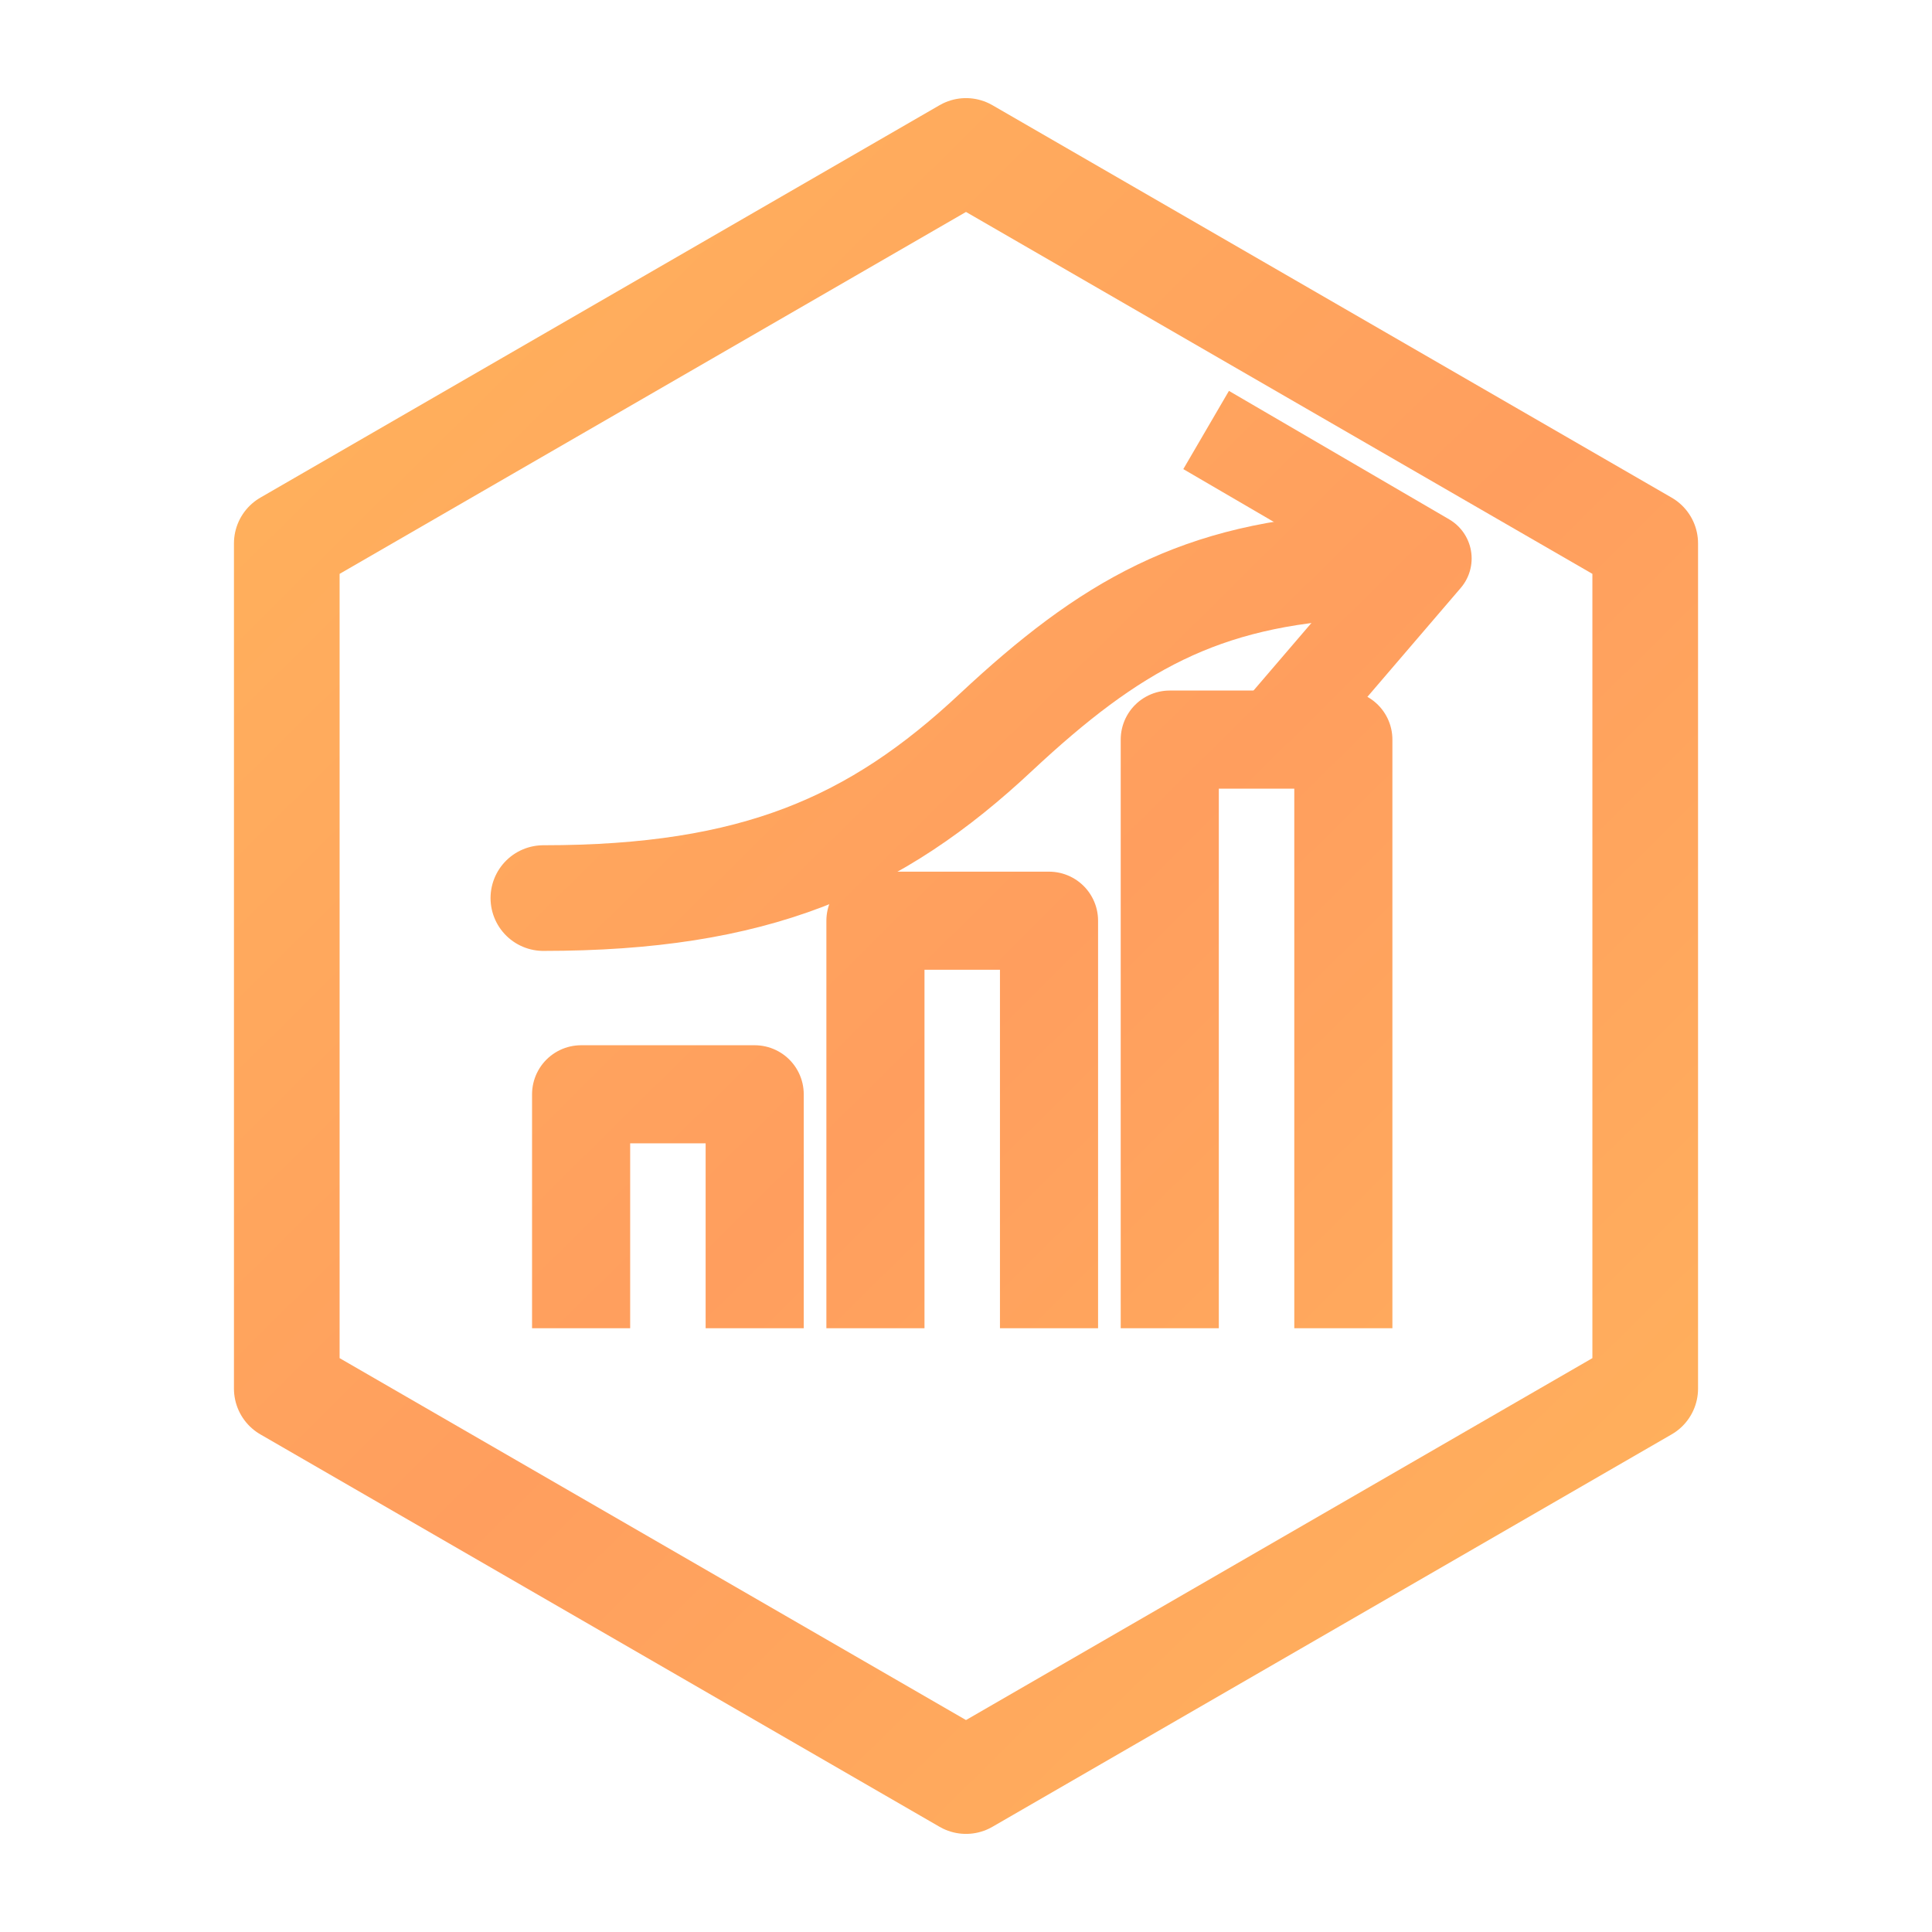
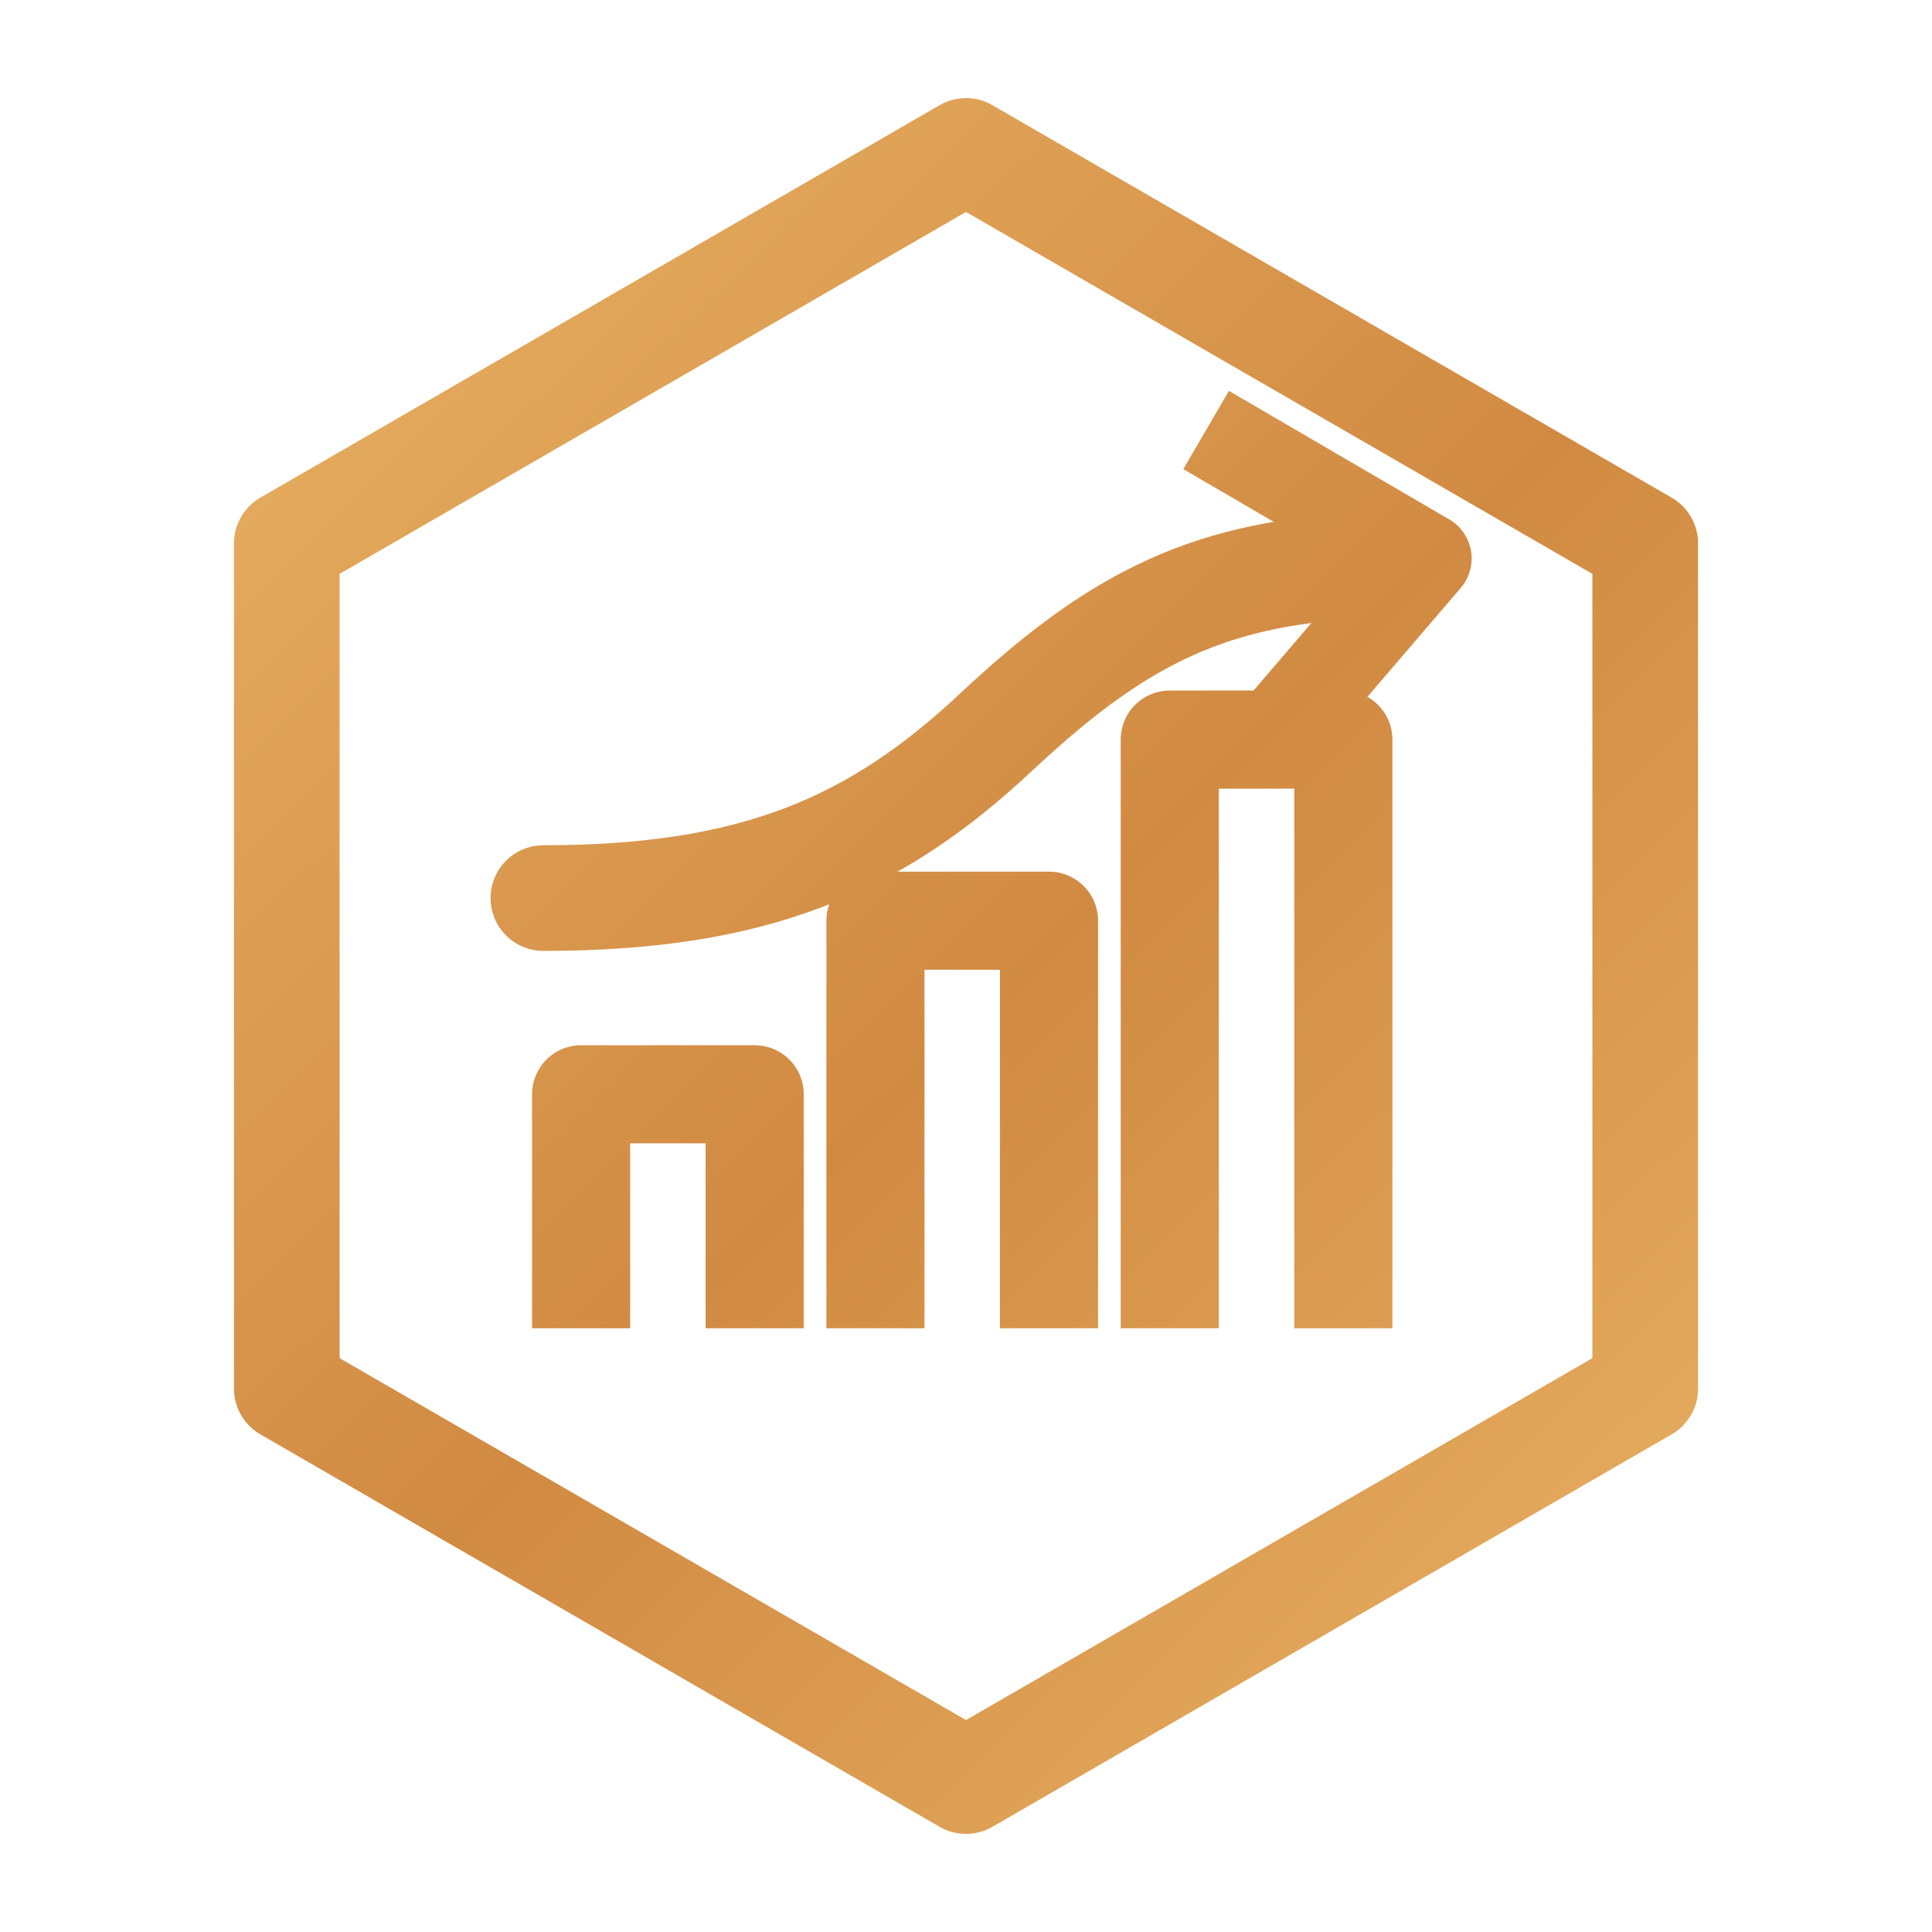
<svg xmlns="http://www.w3.org/2000/svg" viewBox="0 0 256 256" role="img" aria-labelledby="title desc">
  <defs>
    <linearGradient id="g" x1="38" y1="36" x2="220" y2="220" gradientUnits="userSpaceOnUse">
-       <stop stop-color="#FFB25C" />
-       <stop offset=".52" stop-color="#FF9E5E" />
-       <stop offset="1" stop-color="#FFB25C" />
+       <stop stop-color="#E6AE61" />
+       <stop offset=".52" stop-color="#D18A42" />
+       <stop offset="1" stop-color="#E6AE61" />
    </linearGradient>
  </defs>
  <path d="M128 20 218 72v112l-90 52-90-52V72z" fill="none" stroke="url(#g)" stroke-width="14" stroke-linejoin="round" />
  <path d="M77 176v-31h23v31M116 176v-54h23v54M155 176v-78h23v78" fill="none" stroke="url(#g)" stroke-width="13" stroke-linejoin="round" />
  <path d="M72 119c28 0 44-7 60-22 15-14 27-21 48-22" fill="none" stroke="url(#g)" stroke-width="14" stroke-linecap="round" />
  <path d="m165 60 24 14-18 21" fill="none" stroke="url(#g)" stroke-width="12" stroke-linecap="square" stroke-linejoin="round" />
</svg>
